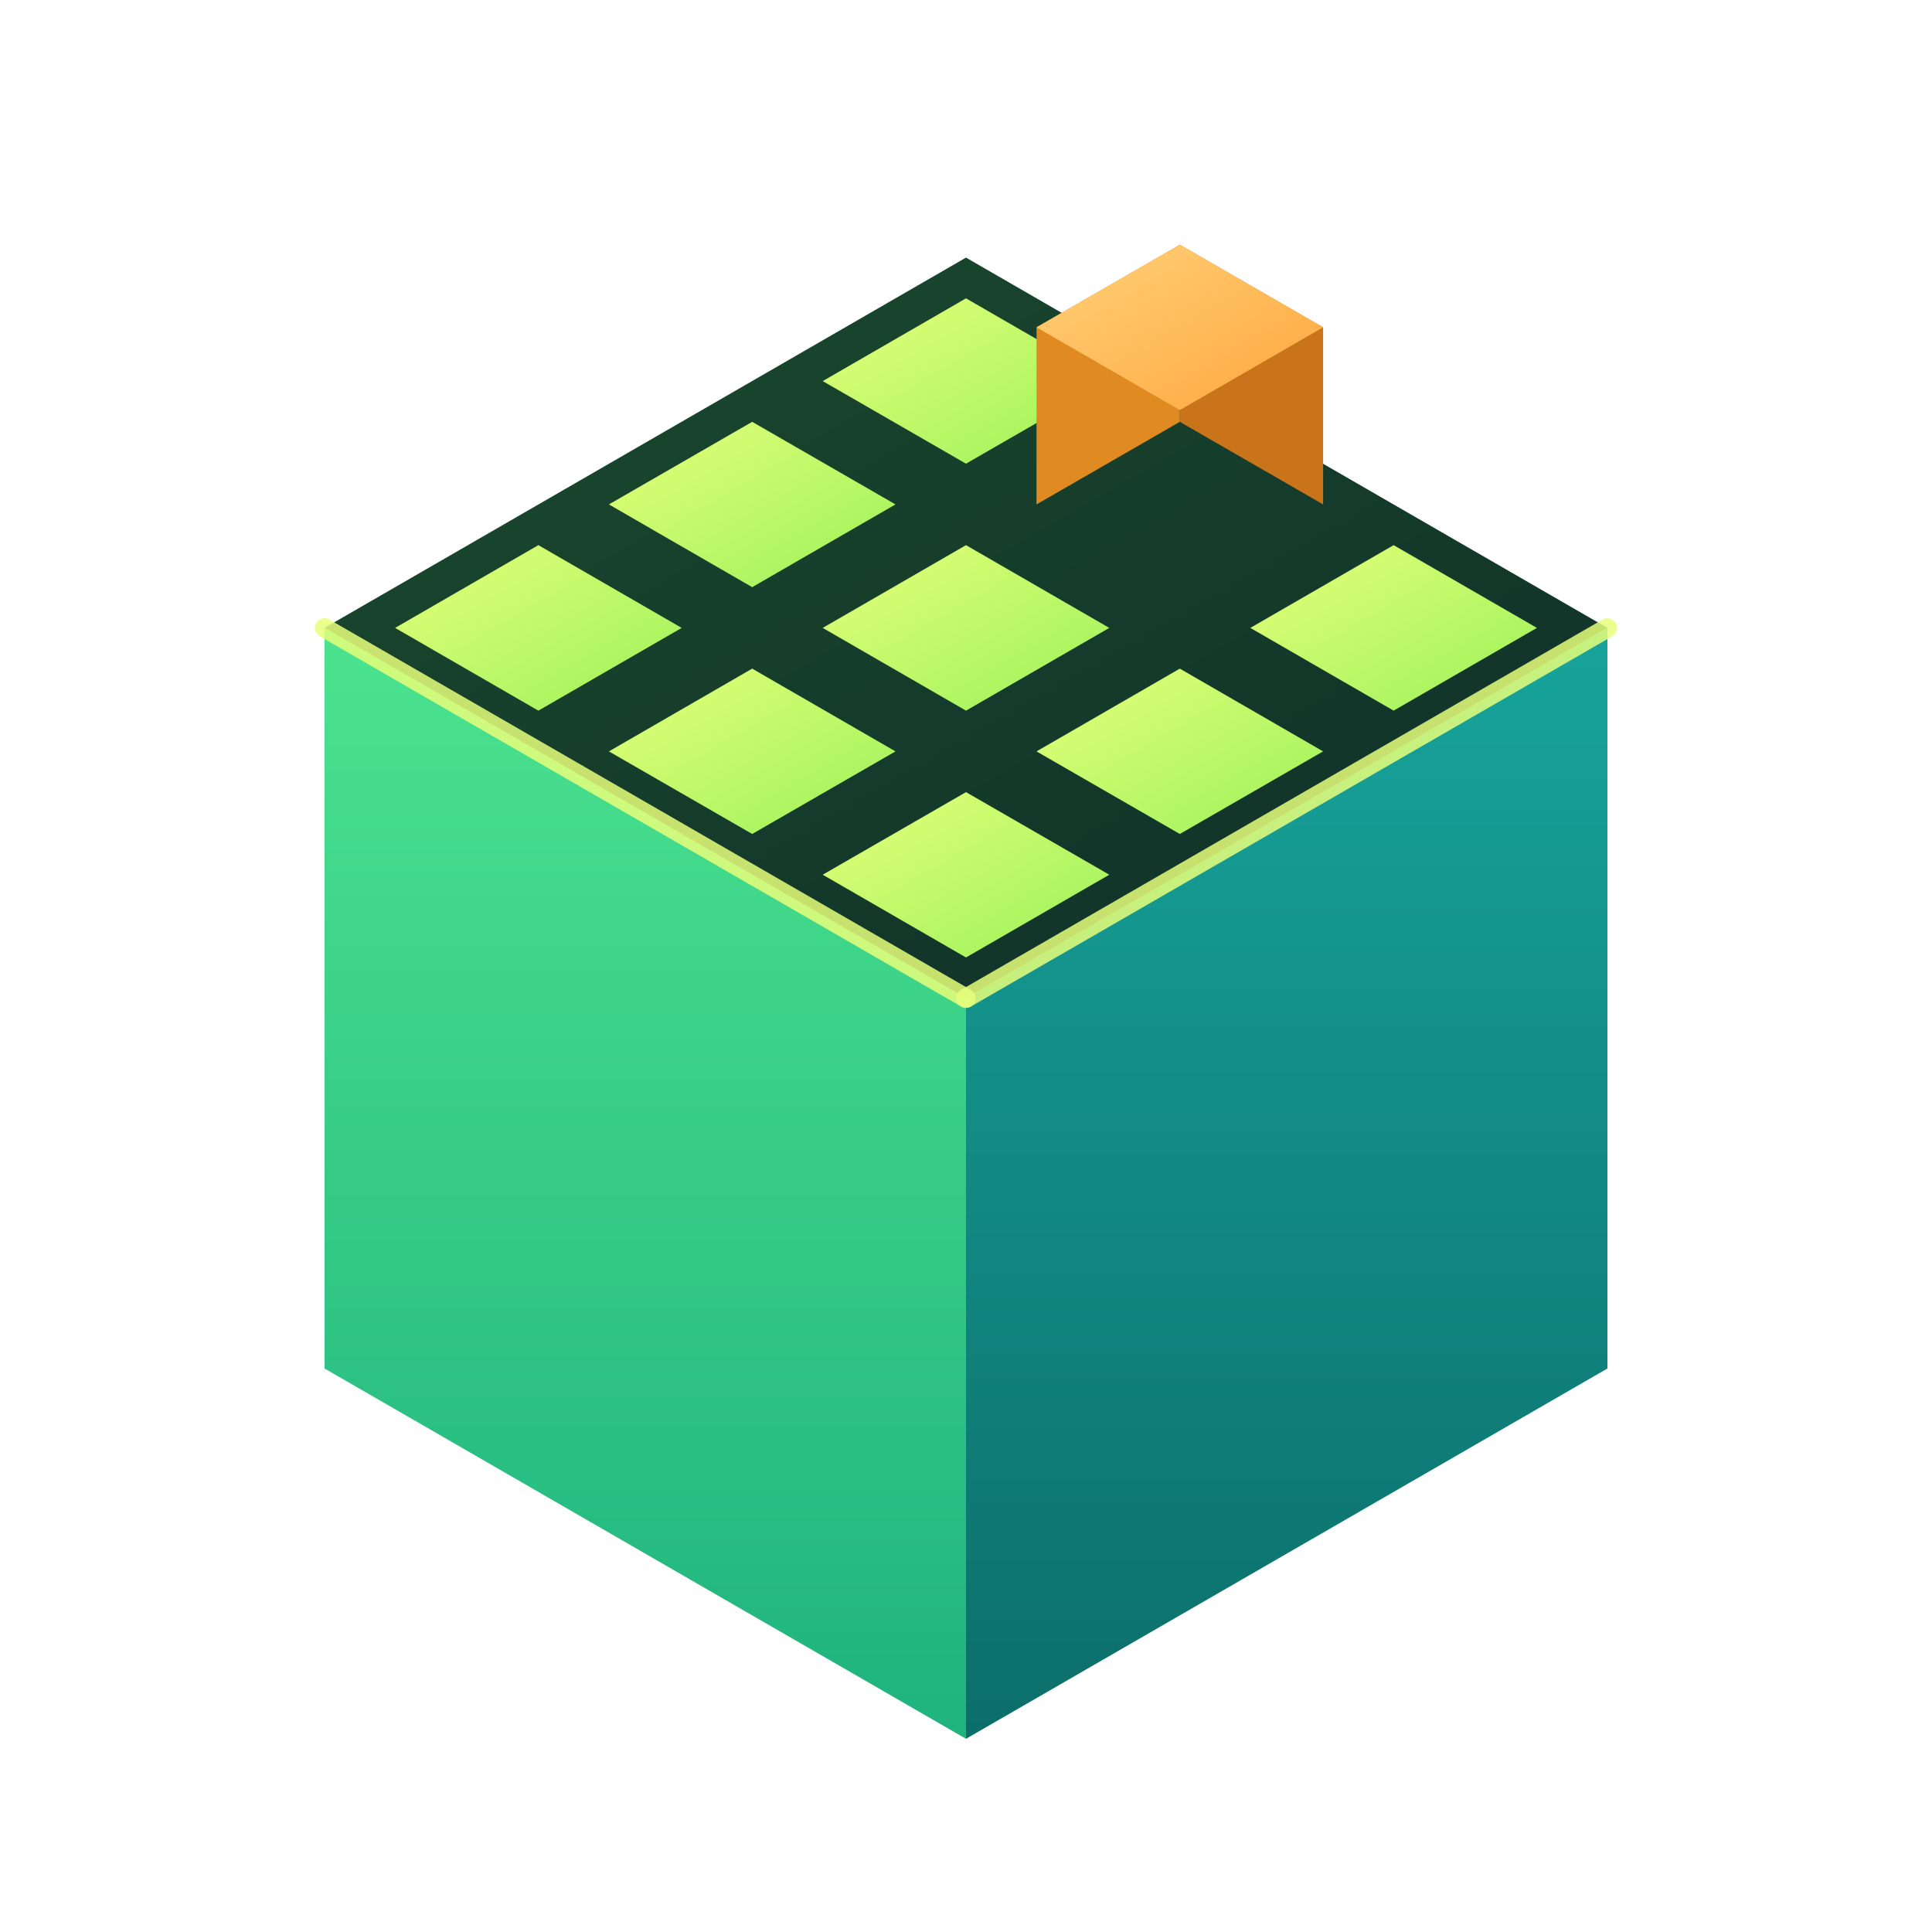
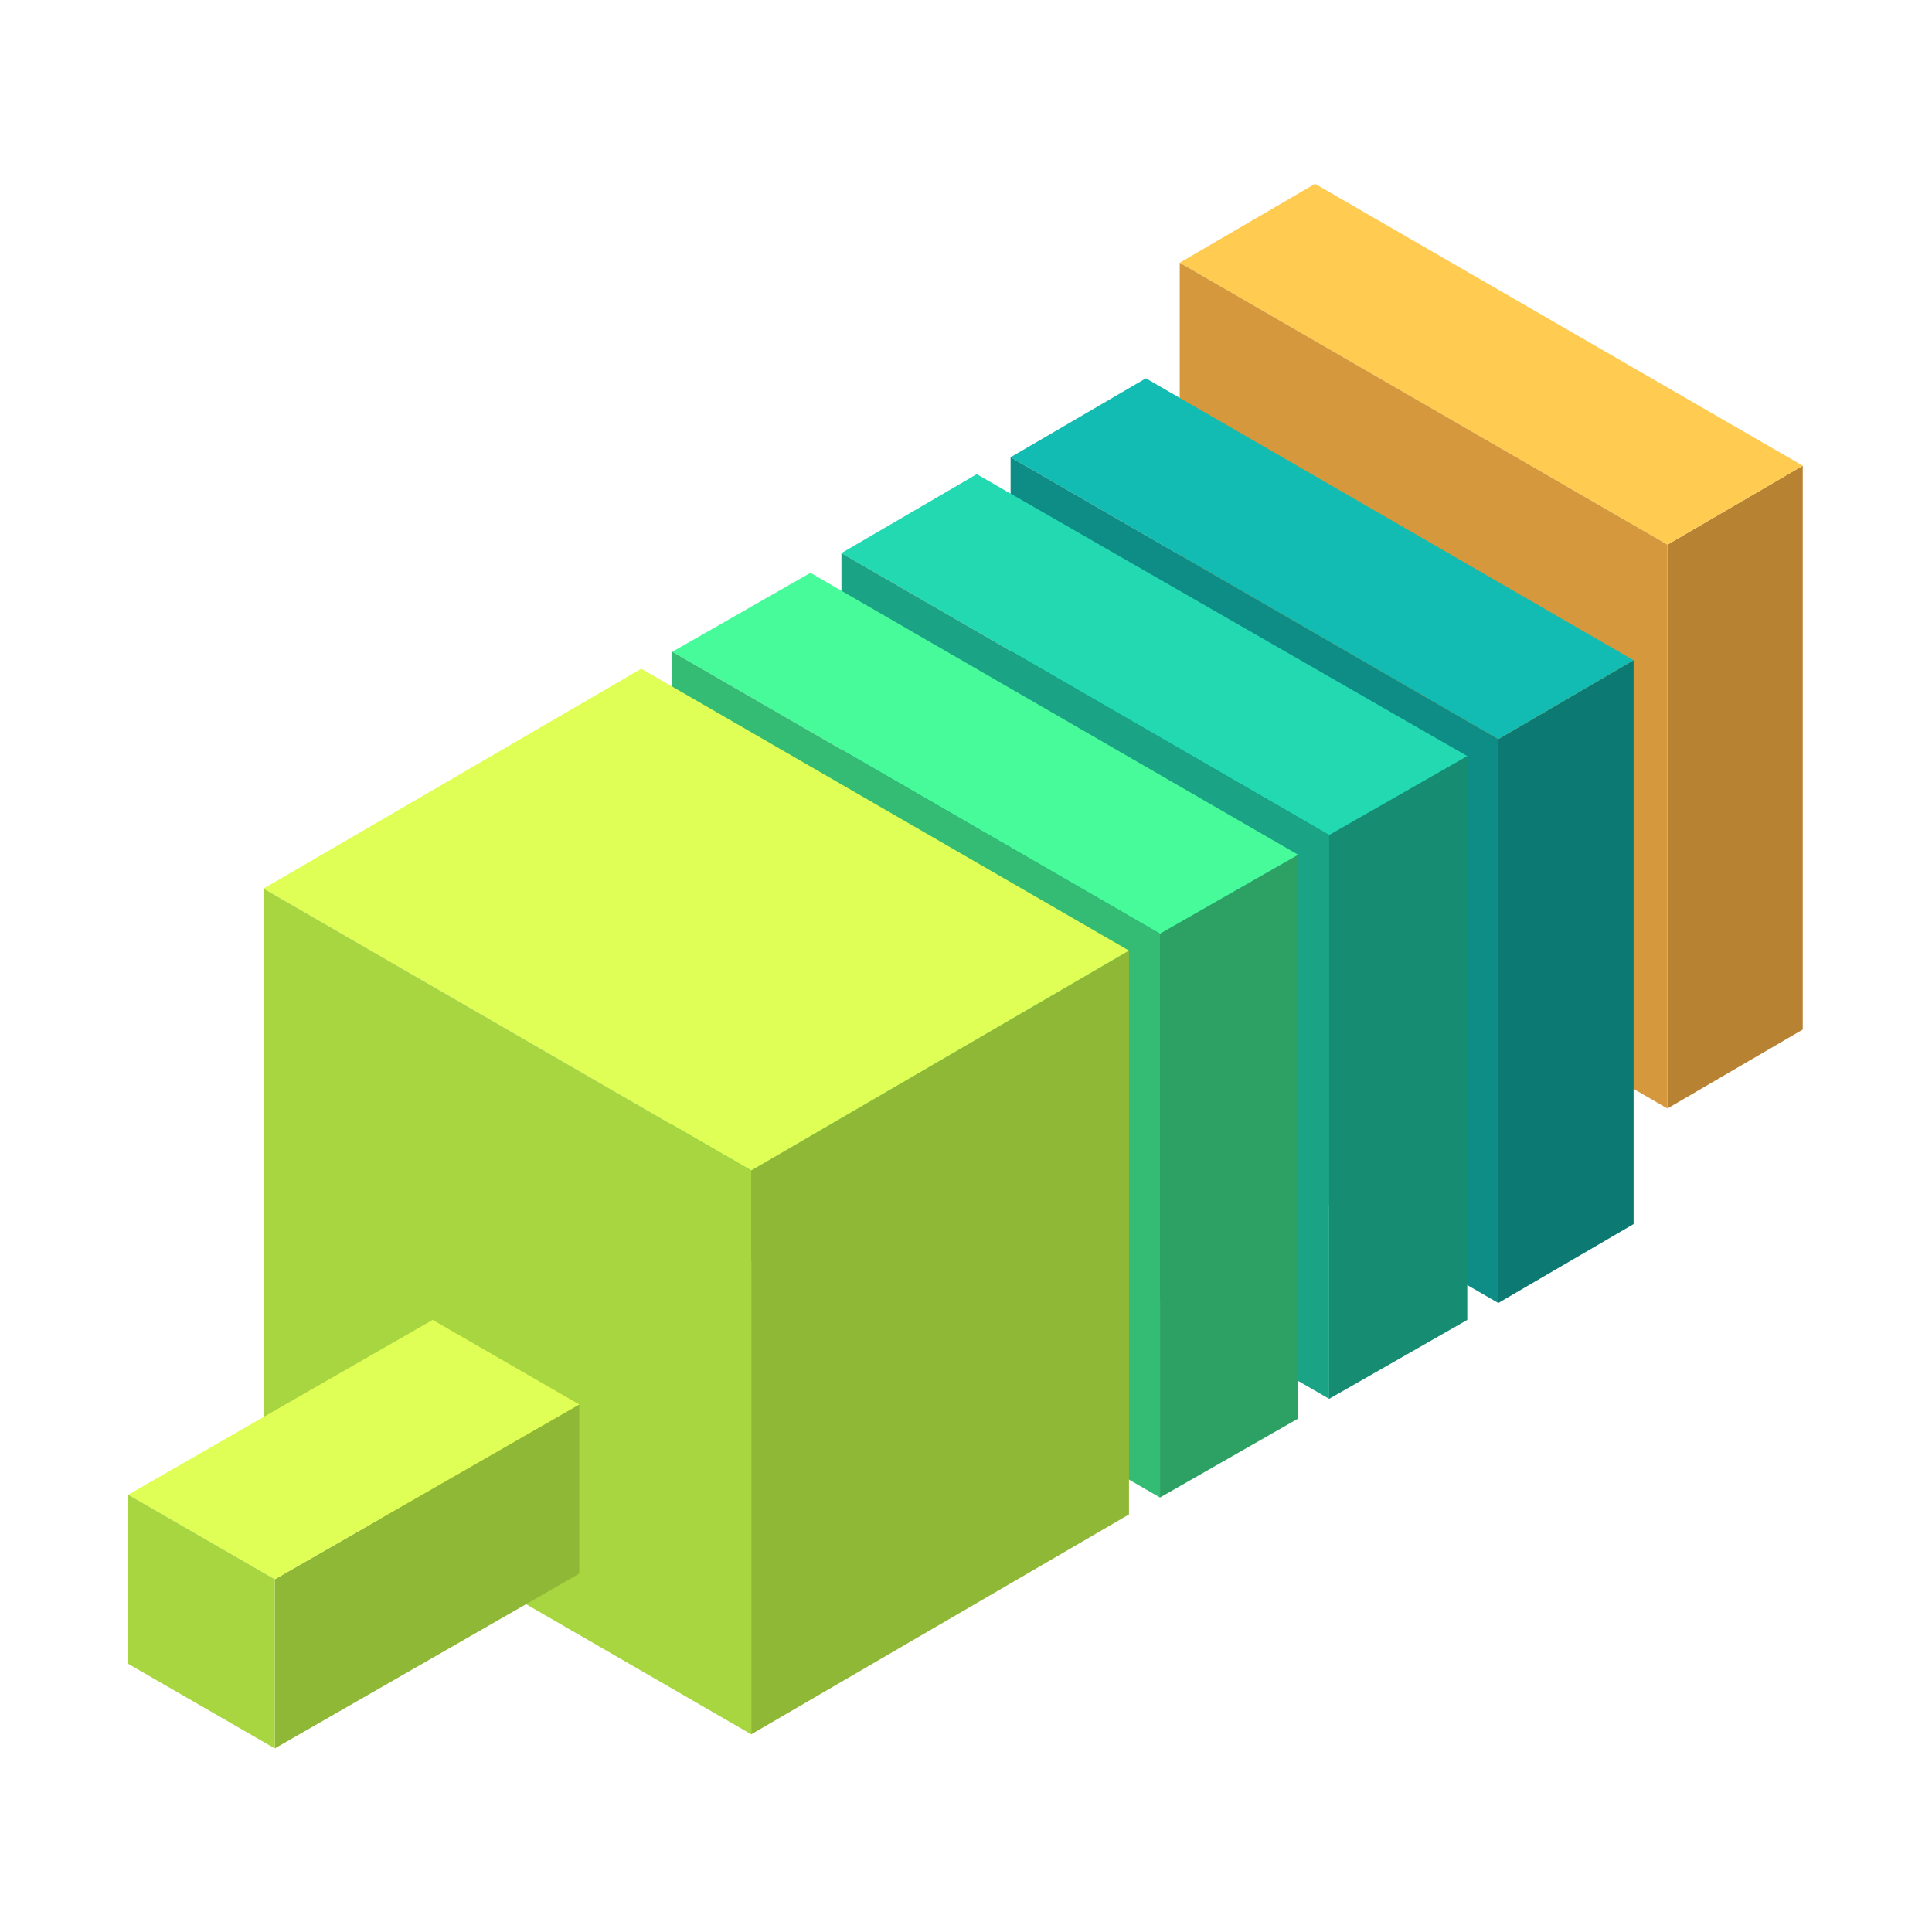
<svg xmlns="http://www.w3.org/2000/svg" viewBox="0 0 120 120" role="img" aria-label="Wildjury">
-   <defs>
-     <linearGradient id="wj-top" x1="0" y1="0" x2="1" y2="1">
-       <stop offset="0" stop-color="#E6FF7A" />
-       <stop offset="1" stop-color="#9BF25A" />
-     </linearGradient>
-     <linearGradient id="wj-left" x1="0" y1="0" x2="0" y2="1">
-       <stop offset="0" stop-color="#4BE38F" />
-       <stop offset="1" stop-color="#1FB37E" />
-     </linearGradient>
-     <linearGradient id="wj-right" x1="0" y1="0" x2="0" y2="1">
-       <stop offset="0" stop-color="#17A49B" />
-       <stop offset="1" stop-color="#0C6E6A" />
-     </linearGradient>
-     <linearGradient id="wj-plate" x1="0" y1="0" x2="1" y2="1">
-       <stop offset="0" stop-color="#1C4A2E" />
-       <stop offset="1" stop-color="#0E2F28" />
-     </linearGradient>
-     <linearGradient id="wj-amber" x1="0" y1="0" x2="1" y2="1">
-       <stop offset="0" stop-color="#FFD27A" />
-       <stop offset="1" stop-color="#FFA63D" />
-     </linearGradient>
-   </defs>
-   <polygon points="60,62 99.84,39 60,16 20.16,39" fill="url(#wj-plate)" />
-   <polygon points="60,59.47 68.9,54.33 60,49.2 51.1,54.33" fill="url(#wj-top)" />
-   <polygon points="46.72,51.8 55.62,46.67 46.72,41.53 37.82,46.67" fill="url(#wj-top)" />
-   <polygon points="33.44,44.14 42.34,39 33.44,33.86 24.54,39" fill="url(#wj-top)" />
-   <polygon points="73.28,51.8 82.18,46.67 73.28,41.53 64.38,46.67" fill="url(#wj-top)" />
-   <polygon points="60,44.14 68.9,39 60,33.86 51.1,39" fill="url(#wj-top)" />
-   <polygon points="46.72,36.47 55.62,31.33 46.72,26.2 37.82,31.33" fill="url(#wj-top)" />
-   <polygon points="86.56,44.14 95.46,39 86.56,33.86 77.66,39" fill="url(#wj-top)" />
-   <polygon points="60,28.8 68.9,23.67 60,18.53 51.1,23.67" fill="url(#wj-top)" />
-   <polygon points="60,62 20.16,39 20.16,85 60,108" fill="url(#wj-left)" />
-   <polygon points="60,62 99.84,39 99.84,85 60,108" fill="url(#wj-right)" />
-   <polyline points="99.84,39 60,62" fill="none" stroke="#E6FF7A" stroke-width="1.2" stroke-linecap="round" opacity="0.85" />
-   <polyline points="20.16,39 60,62" fill="none" stroke="#E6FF7A" stroke-width="1.2" stroke-linecap="round" opacity="0.85" />
-   <polygon points="82.18,31.33 73.28,26.2 73.28,15.2 82.18,20.33" fill="#C9741A" />
-   <polygon points="73.28,26.2 64.38,31.33 64.38,20.33 73.28,15.2" fill="#E08A22" />
-   <polygon points="73.28,25.47 82.18,20.33 73.28,15.2 64.38,20.33" fill="url(#wj-amber)" />
+   <g transform="translate(81.68 52.39) scale(17.51)">
+     <polygon points="1.73,0.66 1.25,0.94 1.25,-1.06 1.73,-1.34" fill="#b88233" />
+     <polygon points="0,-2.34 1.73,-1.34 1.25,-1.06 -0.48,-2.06" fill="#ffcb50" />
+     <polygon points="-0.48,-0.06 1.25,0.94 1.25,-1.06 -0.48,-2.06" fill="#d6983c" />
+     <polygon points="1.13,1.35 0.65,1.63 0.65,-0.37 1.13,-0.65" fill="#0c7973" />
+     <polygon points="-0.6,-1.65 1.13,-0.65 0.65,-0.37 -1.08,-1.37" fill="#13bcb3" />
+     <polygon points="-1.08,0.63 0.65,1.63 0.65,-0.37 -1.08,-1.37" fill="#0e8d86" />
+     <polygon points="0.54,1.69 0.05,1.97 0.05,-0.03 0.54,-0.31" fill="#168c72" />
+     <polygon points="-1.2,-1.31 0.54,-0.31 0.05,-0.03 -1.68,-1.03" fill="#23d9b1" />
+     <polygon points="-1.68,0.97 0.05,1.97 0.05,-0.03 -1.68,-1.03" fill="#1aa385" />
+     <polygon points="-0.06,2.04 -0.55,2.32 -0.55,0.32 -0.06,0.04" fill="#2da163" />
+     <polygon points="-1.79,-0.96 -0.06,0.04 -0.55,0.32 -2.28,-0.68" fill="#47fb9b" />
+     <polygon points="-2.28,1.32 -0.55,2.32 -0.55,0.32 -2.28,-0.68" fill="#35bc74" />
+     <polygon points="-0.66,2.38 -2,3.16 -2,1.16 -0.66,0.38" fill="#90b837" />
+     <polygon points="-2.39,-0.62 -0.66,0.38 -2,1.16 -3.73,0.16" fill="#e0ff56" />
+     <polygon points="-3.73,2.16 -2,3.16 -2,1.16 -3.73,0.16" fill="#a8d641" />
+     <polygon points="-2.61,2.59 -3.69,3.21 -3.69,2.61 -2.61,1.99" fill="#90b837" />
+     <polygon points="-3.13,1.69 -2.61,1.99 -3.69,2.61 -4.21,2.31" fill="#e0ff56" />
+     <polygon points="-4.21,2.91 -3.69,3.21 -3.69,2.61 -4.21,2.31" fill="#a8d641" />
+   </g>
</svg>
